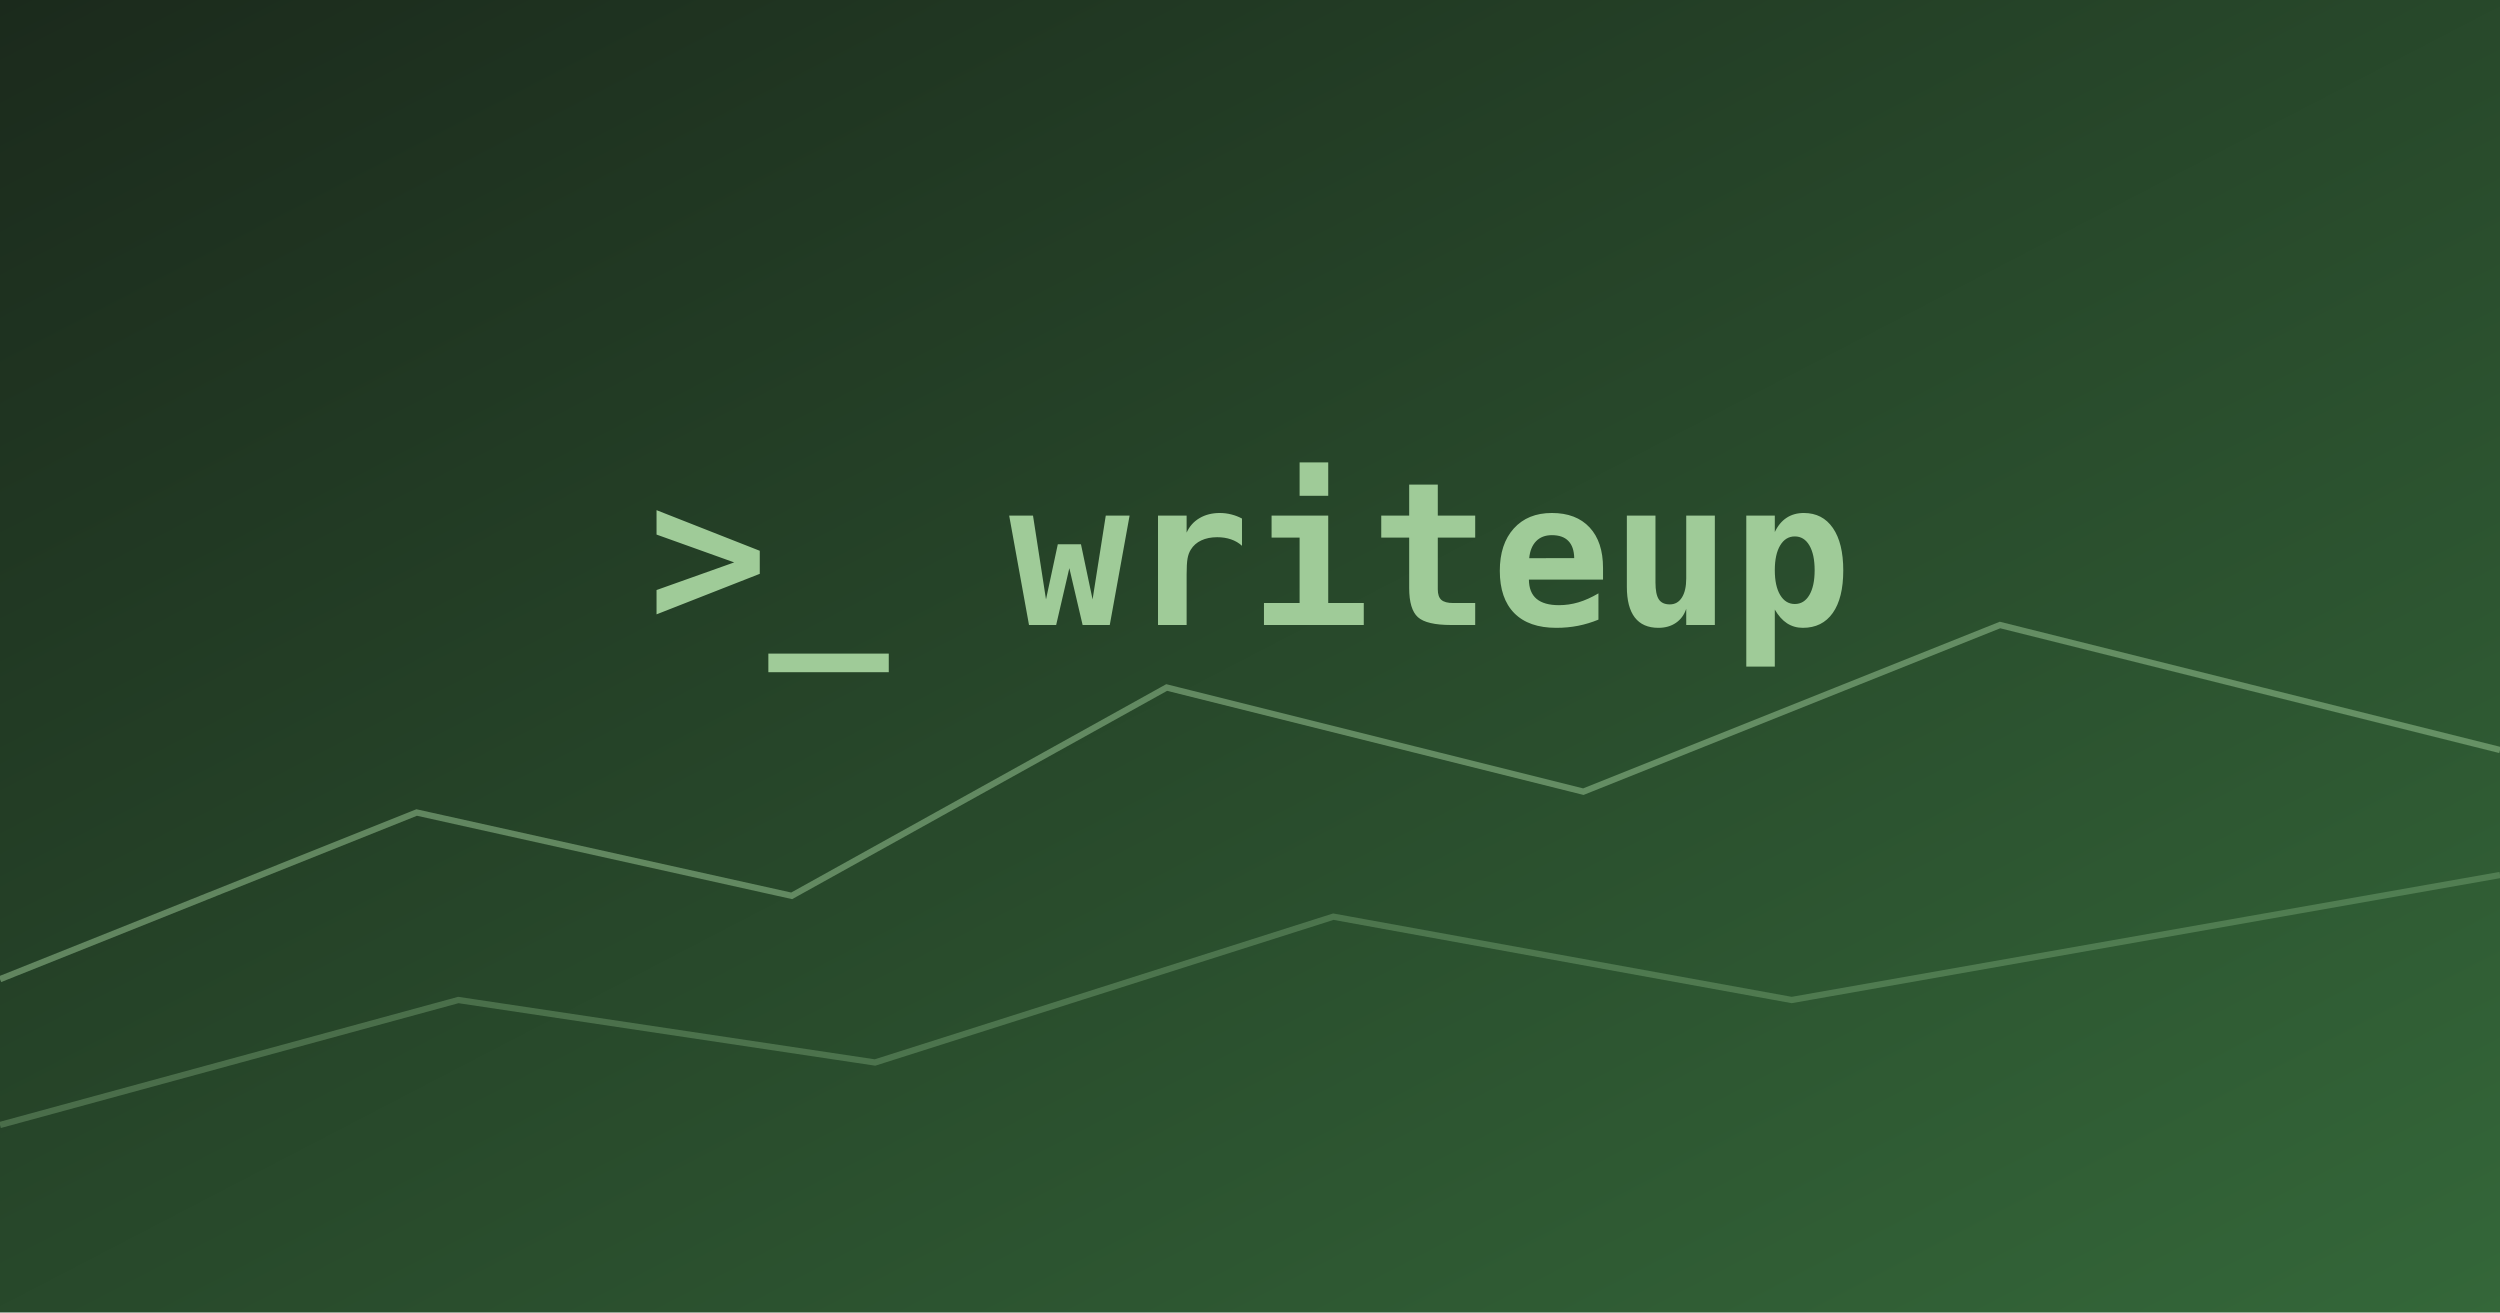
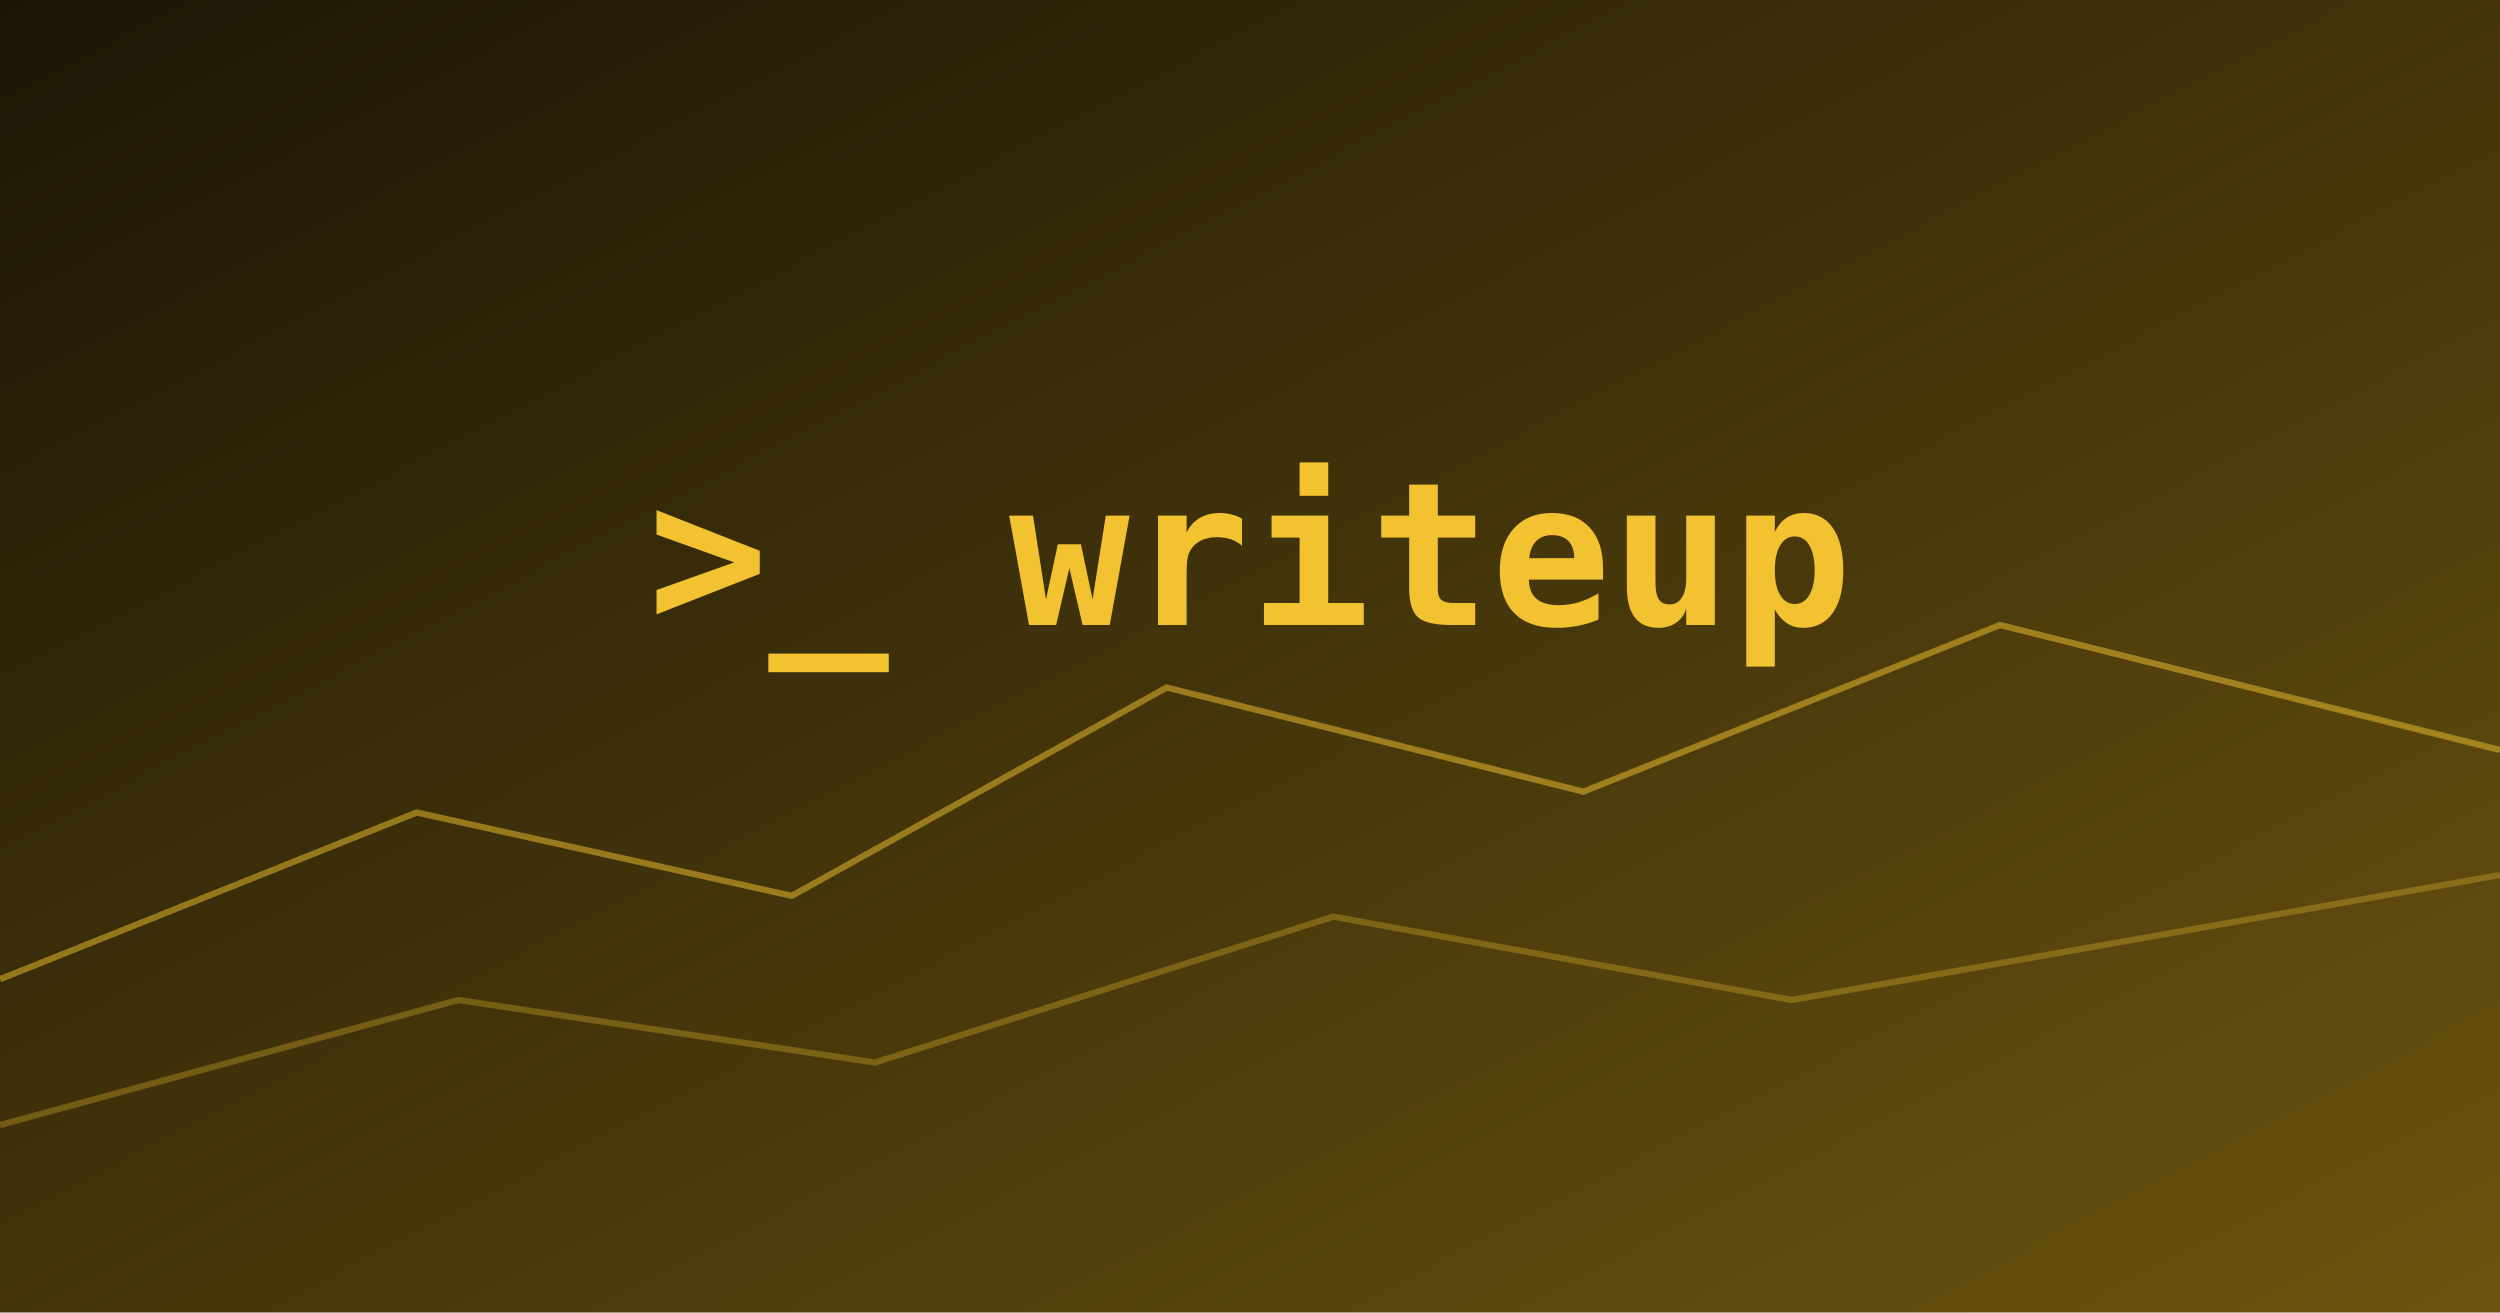
<svg xmlns="http://www.w3.org/2000/svg" viewBox="0 0 1200 630">
  <defs>
    <linearGradient id="d" x1="0" y1="0" x2="1" y2="1">
-       <stop offset="0" stop-color="#1b2a1c" />
-       <stop offset="1" stop-color="#346739" />
+       <stop offset="0" stop-color="#1b1505" />
+       <stop offset="1" stop-color="#6b5410" />
    </linearGradient>
  </defs>
  <rect width="1200" height="630" fill="url(#d)" />
-   <g fill="none" stroke="#9fcb98" stroke-opacity=".5" stroke-width="3">
+   <g fill="none" stroke="#f2c230" stroke-opacity=".5" stroke-width="3">
    <path d="M0 470 L200 390 380 430 560 330 760 380 960 300 1200 360" />
    <path d="M0 540 L220 480 420 510 640 440 860 480 1200 420" stroke-opacity=".3" />
  </g>
-   <text x="600" y="300" text-anchor="middle" font-family="Consolas, monospace" font-size="96" font-weight="700" fill="#9fcb98">&gt;_ writeup</text>
+   <text x="600" y="300" text-anchor="middle" font-family="Consolas, monospace" font-size="96" font-weight="700" fill="#f2c230">&gt;_ writeup</text>
</svg>
